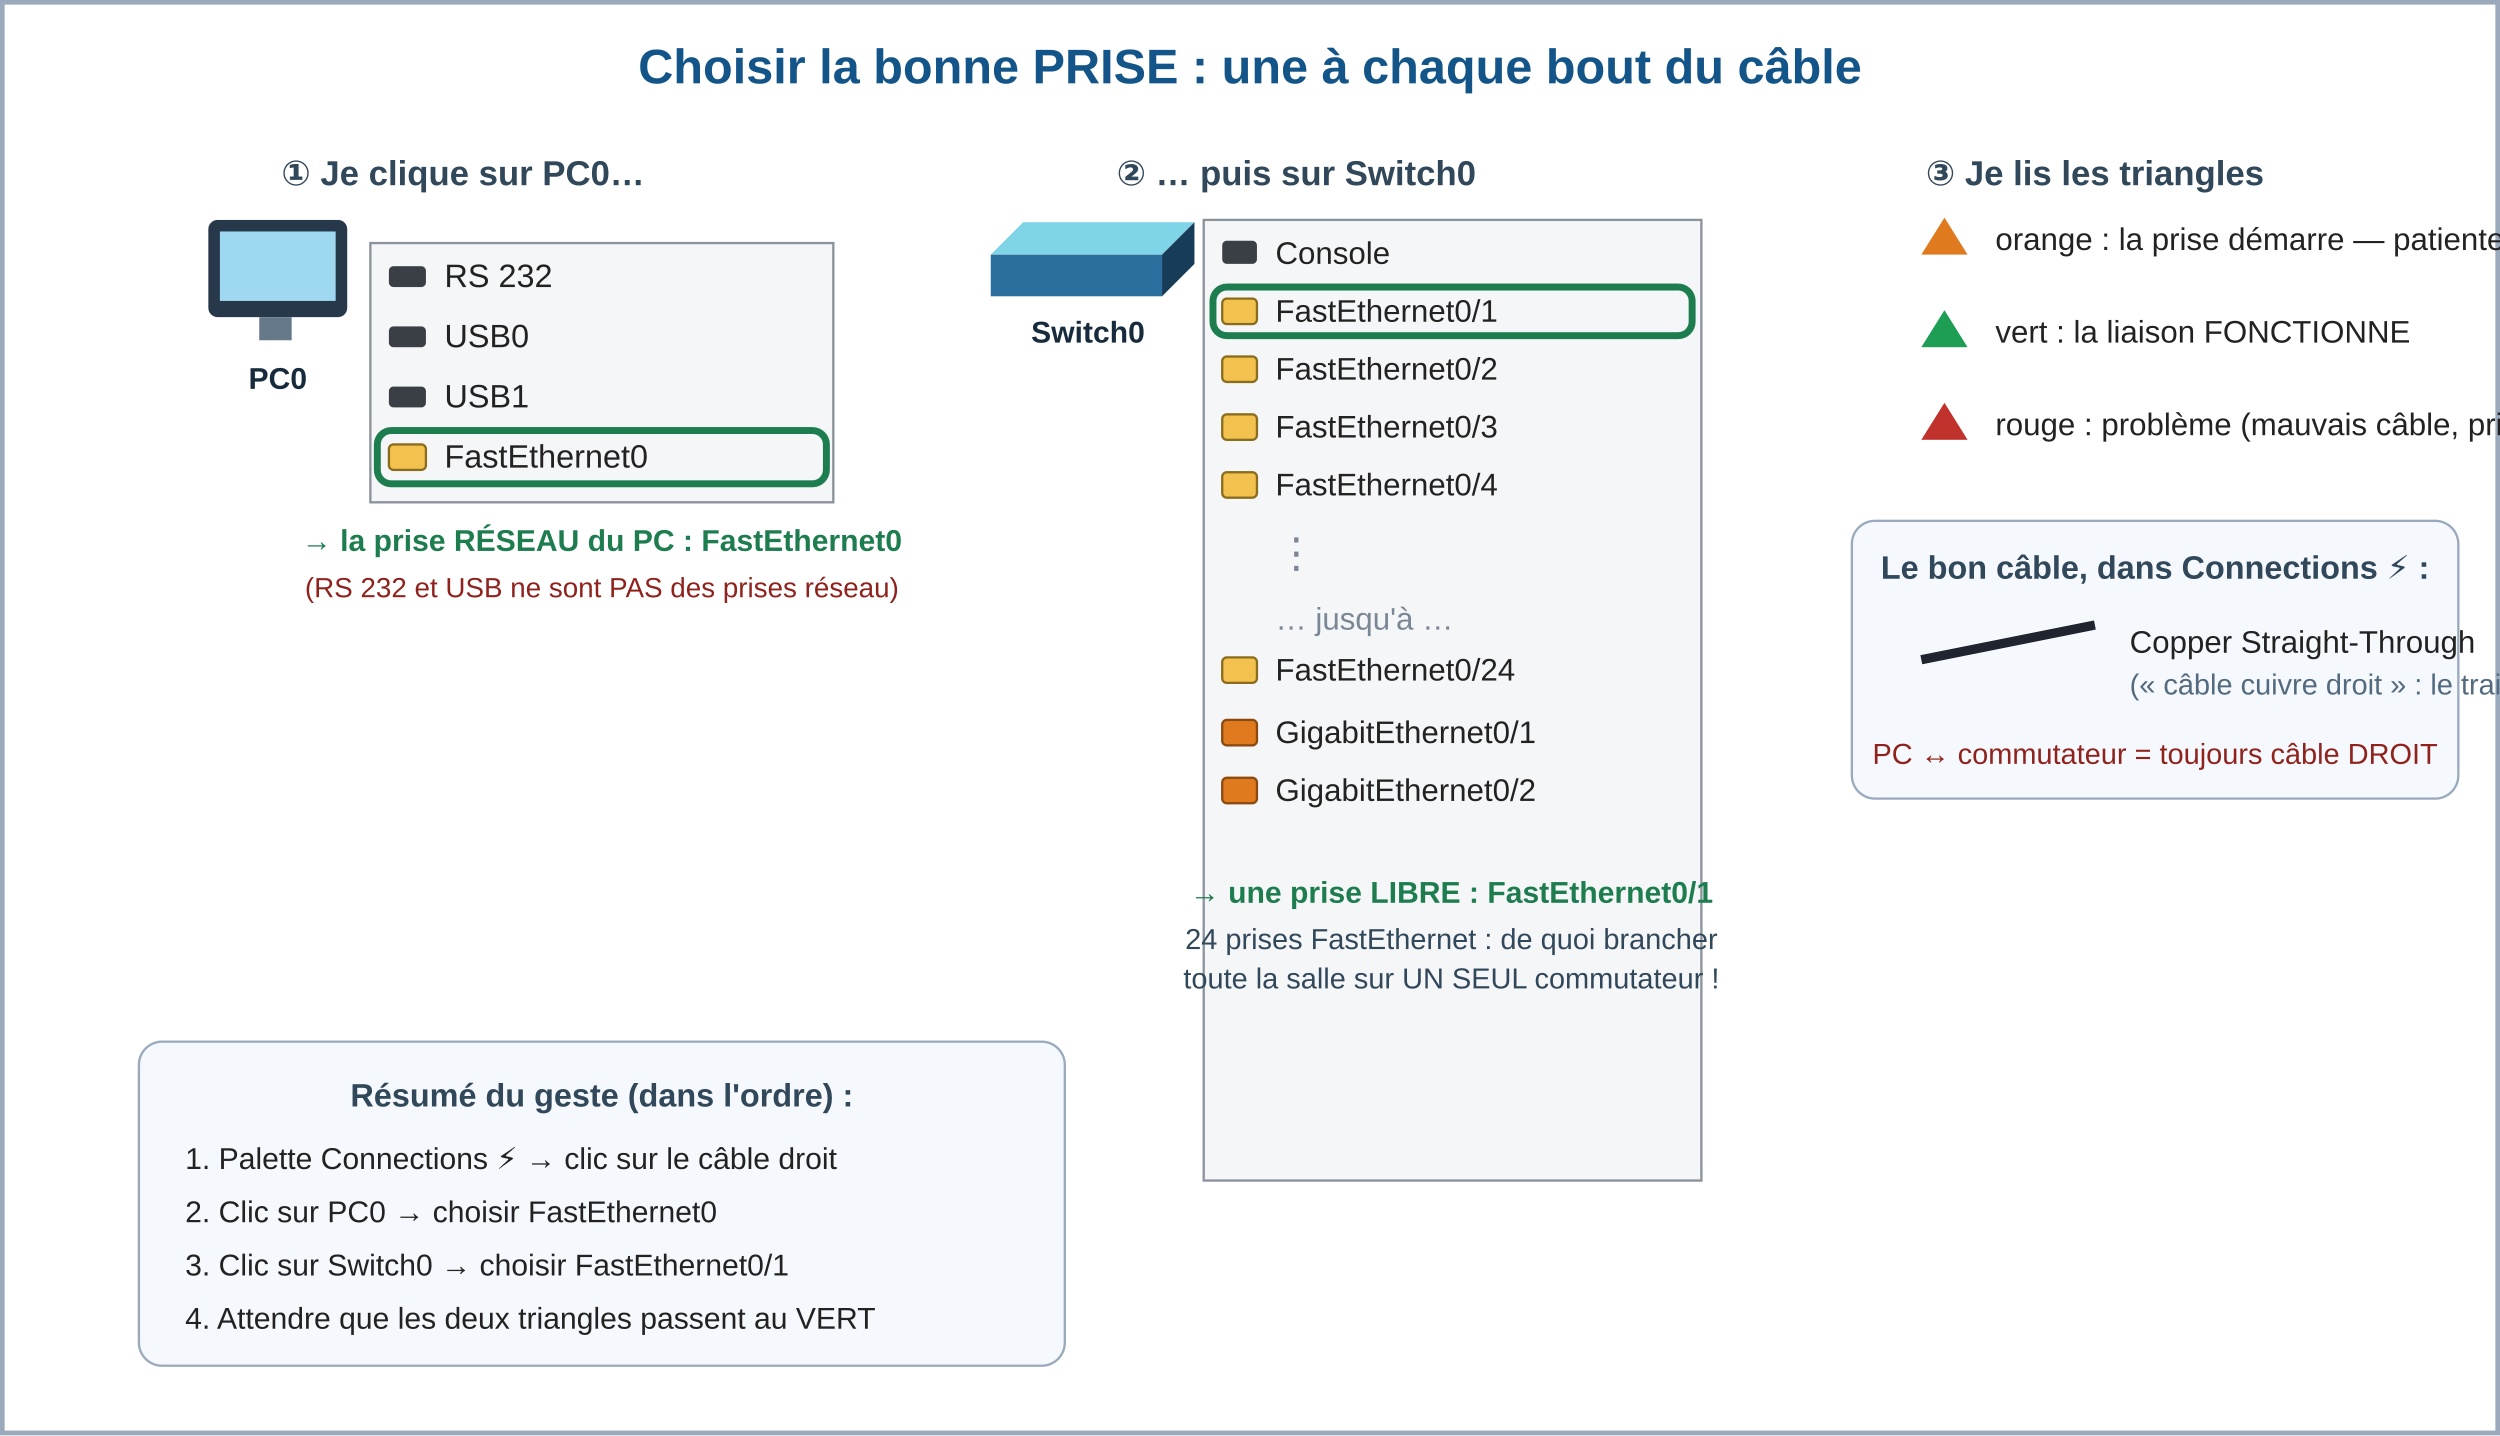
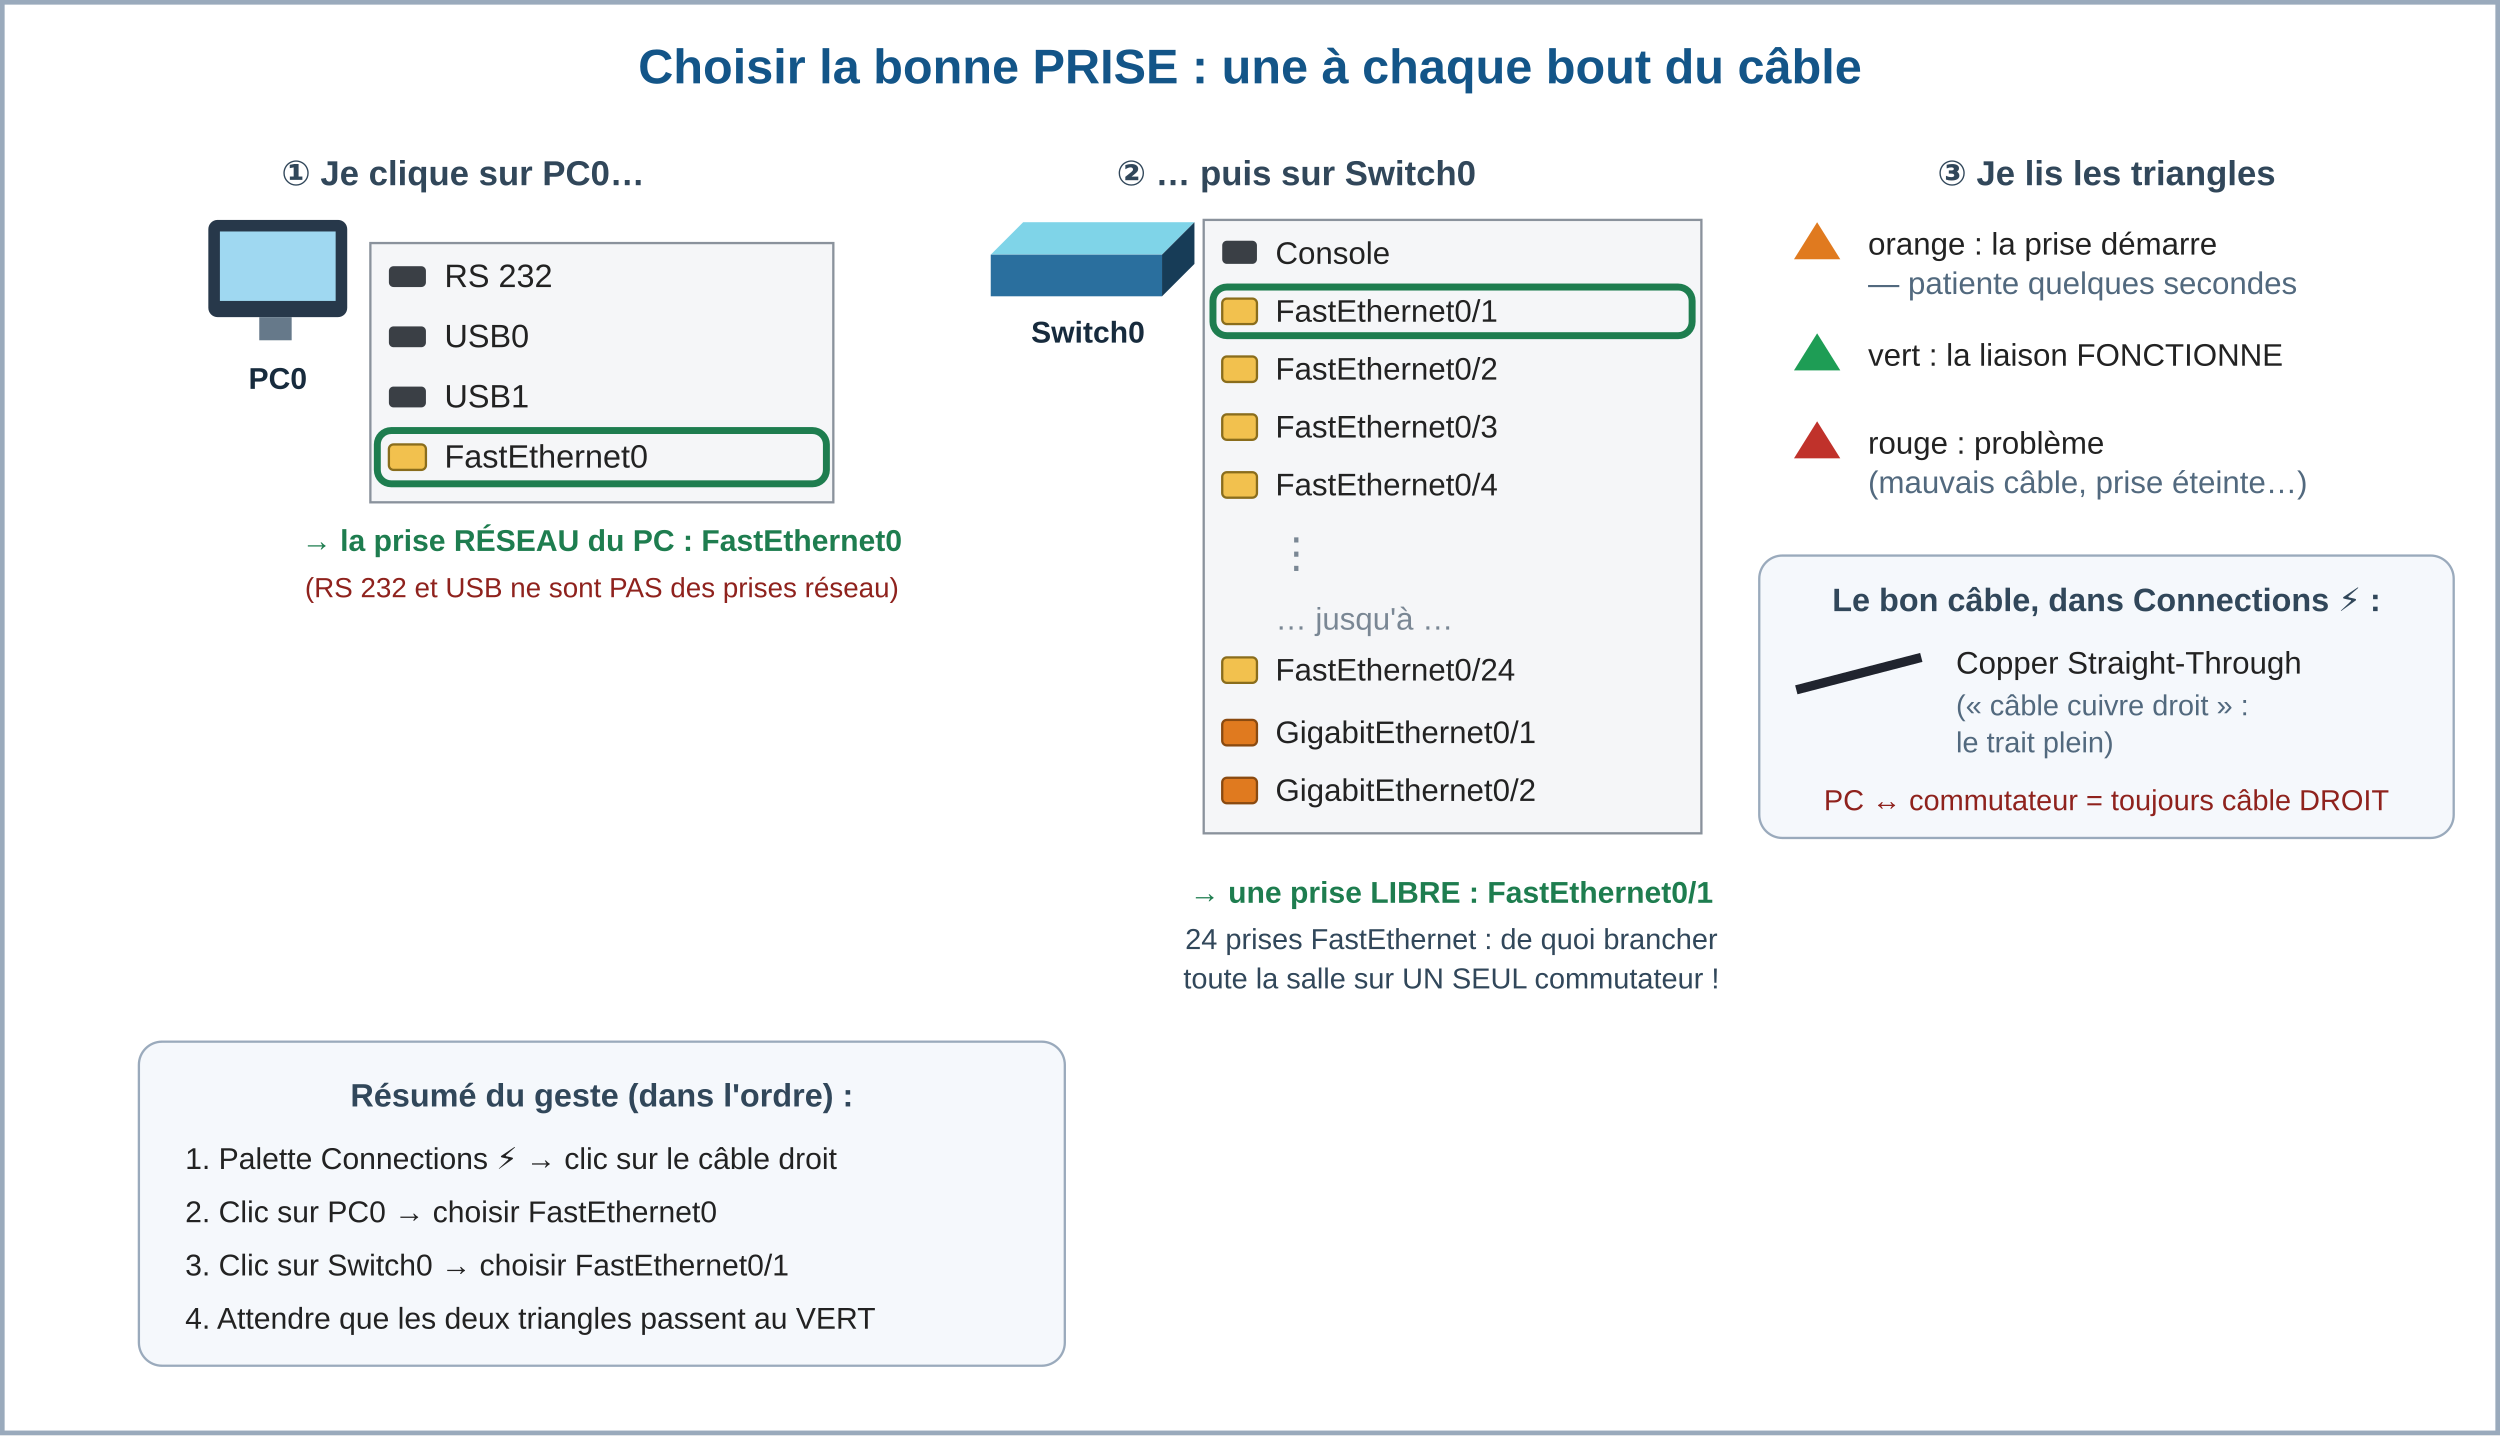
<svg xmlns="http://www.w3.org/2000/svg" viewBox="0 0 1080 620" role="img" aria-labelledby="t d" font-family="Arial, Helvetica, sans-serif">
  <rect width="1080" height="620" fill="#ffffff" />
  <rect x="1" y="1" width="1078" height="618" fill="none" stroke="#9aaabc" stroke-width="2" />
  <text x="540" y="36" text-anchor="middle" font-size="21" font-weight="bold" fill="#135588">Choisir la bonne PRISE : une à chaque bout du câble</text>
  <text x="200" y="80" text-anchor="middle" font-size="15" font-weight="bold" fill="#31475a">① Je clique sur PC0…</text>
  <g>
    <rect x="90" y="95" width="60" height="42" rx="4" fill="#27384a" />
    <rect x="95" y="100" width="50" height="30" fill="#9fd8f1" />
    <rect x="112" y="137" width="14" height="10" fill="#66798a" />
    <text x="120" y="168" text-anchor="middle" font-size="13" font-weight="bold" fill="#172b3d">PC0</text>
  </g>
  <rect x="160" y="105" width="200" height="112" fill="#f5f6f8" stroke="#8a929c" />
  <g font-size="14" fill="#222">
    <rect x="168" y="115" width="16" height="9" rx="2" fill="#3a3f45" />
    <text x="192" y="124">RS 232</text>
    <rect x="168" y="141" width="16" height="9" rx="2" fill="#3a3f45" />
    <text x="192" y="150">USB0</text>
    <rect x="168" y="167" width="16" height="9" rx="2" fill="#3a3f45" />
    <text x="192" y="176">USB1</text>
    <rect x="168" y="192" width="16" height="11" rx="2" fill="#f2c14e" stroke="#8a6d1c" />
    <text x="192" y="202">FastEthernet0</text>
  </g>
  <rect x="163" y="186" width="194" height="23" rx="6" fill="none" stroke="#1e7d4f" stroke-width="3" />
  <text x="260" y="238" text-anchor="middle" font-size="13" fill="#1e7d4f" font-weight="bold">→ la prise RÉSEAU du PC : FastEthernet0</text>
  <text x="260" y="258" text-anchor="middle" font-size="12" fill="#8f221d">(RS 232 et USB ne sont PAS des prises réseau)</text>
  <text x="560" y="80" text-anchor="middle" font-size="15" font-weight="bold" fill="#31475a">② … puis sur Switch0</text>
  <g>
    <polygon points="428,110 502,110 516,96 442,96" fill="#7fd4e8" />
    <polygon points="428,110 502,110 502,128 428,128" fill="#2a6f9e" />
    <polygon points="502,110 516,96 516,114 502,128" fill="#173c57" />
    <text x="470" y="148" text-anchor="middle" font-size="13" font-weight="bold" fill="#172b3d">Switch0</text>
  </g>
-   <rect x="520" y="95" width="215" height="415" fill="#f5f6f8" stroke="#8a929c" />
+   <rect x="520" y="95" width="215" height="265" fill="#f5f6f8" stroke="#8a929c" />
  <g font-size="13.5" fill="#222">
    <rect x="528" y="104" width="15" height="10" rx="2" fill="#3a3f45" />
    <text x="551" y="114">Console</text>
    <rect x="528" y="129" width="15" height="11" rx="2" fill="#f2c14e" stroke="#8a6d1c" />
    <text x="551" y="139">FastEthernet0/1</text>
    <rect x="528" y="154" width="15" height="11" rx="2" fill="#f2c14e" stroke="#8a6d1c" />
    <text x="551" y="164">FastEthernet0/2</text>
    <rect x="528" y="179" width="15" height="11" rx="2" fill="#f2c14e" stroke="#8a6d1c" />
    <text x="551" y="189">FastEthernet0/3</text>
    <rect x="528" y="204" width="15" height="11" rx="2" fill="#f2c14e" stroke="#8a6d1c" />
    <text x="551" y="214">FastEthernet0/4</text>
    <text x="551" y="245" font-size="18" fill="#7a8794">⋮</text>
    <text x="551" y="272" fill="#7a8794">… jusqu'à …</text>
    <rect x="528" y="284" width="15" height="11" rx="2" fill="#f2c14e" stroke="#8a6d1c" />
    <text x="551" y="294">FastEthernet0/24</text>
    <rect x="528" y="311" width="15" height="11" rx="2" fill="#e07a1f" stroke="#8a4a10" />
    <text x="551" y="321">GigabitEthernet0/1</text>
    <rect x="528" y="336" width="15" height="11" rx="2" fill="#e07a1f" stroke="#8a4a10" />
    <text x="551" y="346">GigabitEthernet0/2</text>
  </g>
  <rect x="524" y="124" width="207" height="21" rx="6" fill="none" stroke="#1e7d4f" stroke-width="3" />
  <text x="627" y="390" text-anchor="middle" font-size="13" fill="#1e7d4f" font-weight="bold">→ une prise LIBRE : FastEthernet0/1</text>
  <text x="627" y="410" text-anchor="middle" font-size="12.5" fill="#31475a">24 prises FastEthernet : de quoi brancher</text>
  <text x="627" y="427" text-anchor="middle" font-size="12.5" fill="#31475a">toute la salle sur UN SEUL commutateur !</text>
-   <text x="905" y="80" text-anchor="middle" font-size="15" font-weight="bold" fill="#31475a">③ Je lis les triangles</text>
-   <g>
-     <polygon points="830,110 850,110 840,94" fill="#e07a1f" />
-     <text x="862" y="108" font-size="13.5" fill="#222">orange : la prise démarre — patiente quelques secondes</text>
-     <polygon points="830,150 850,150 840,134" fill="#1e9d55" />
-     <text x="862" y="148" font-size="13.5" fill="#222">vert : la liaison FONCTIONNE</text>
-     <polygon points="830,190 850,190 840,174" fill="#c0322b" />
-     <text x="862" y="188" font-size="13.5" fill="#222">rouge : problème (mauvais câble, prise éteinte…)</text>
+   <text x="910" y="80" text-anchor="middle" font-size="15" font-weight="bold" fill="#31475a">③ Je lis les triangles</text>
+   <g font-size="13.5" fill="#222">
+     <polygon points="775,112 795,112 785,96" fill="#e07a1f" />
+     <text x="807" y="110">orange : la prise démarre</text>
+     <text x="807" y="127" fill="#52697e">— patiente quelques secondes</text>
+     <polygon points="775,160 795,160 785,144" fill="#1e9d55" />
+     <text x="807" y="158">vert : la liaison FONCTIONNE</text>
+     <polygon points="775,198 795,198 785,182" fill="#c0322b" />
+     <text x="807" y="196">rouge : problème</text>
+     <text x="807" y="213" fill="#52697e">(mauvais câble, prise éteinte…)</text>
  </g>
-   <rect x="800" y="225" width="262" height="120" rx="10" fill="#f5f8fc" stroke="#9aaabc" />
-   <text x="931" y="250" text-anchor="middle" font-size="14" font-weight="bold" fill="#31475a">Le bon câble, dans Connections ⚡ :</text>
-   <line x1="830" y1="285" x2="905" y2="270" stroke="#20242e" stroke-width="4" />
-   <text x="920" y="282" font-size="13.5" fill="#222">Copper Straight-Through</text>
-   <text x="920" y="300" font-size="12.5" fill="#52697e">(« câble cuivre droit » : le trait plein)</text>
-   <text x="931" y="330" text-anchor="middle" font-size="12.5" fill="#8f221d">PC ↔ commutateur = toujours câble DROIT</text>
+   <rect x="760" y="240" width="300" height="122" rx="10" fill="#f5f8fc" stroke="#9aaabc" />
+   <text x="910" y="264" text-anchor="middle" font-size="14" font-weight="bold" fill="#31475a">Le bon câble, dans Connections ⚡ :</text>
+   <line x1="776" y1="298" x2="830" y2="284" stroke="#20242e" stroke-width="4" />
+   <text x="845" y="291" font-size="13.5" fill="#222">Copper Straight-Through</text>
+   <text x="845" y="309" font-size="12.5" fill="#52697e">(« câble cuivre droit » :</text>
+   <text x="845" y="325" font-size="12.5" fill="#52697e">le trait plein)</text>
+   <text x="910" y="350" text-anchor="middle" font-size="12.5" fill="#8f221d">PC ↔ commutateur = toujours câble DROIT</text>
  <rect x="60" y="450" width="400" height="140" rx="10" fill="#f5f8fc" stroke="#9aaabc" />
  <text x="260" y="478" text-anchor="middle" font-size="14" font-weight="bold" fill="#31475a">Résumé du geste (dans l'ordre) :</text>
  <g font-size="13" fill="#222">
    <text x="80" y="505">1. Palette Connections ⚡ → clic sur le câble droit</text>
    <text x="80" y="528">2. Clic sur PC0 → choisir FastEthernet0</text>
    <text x="80" y="551">3. Clic sur Switch0 → choisir FastEthernet0/1</text>
    <text x="80" y="574">4. Attendre que les deux triangles passent au VERT</text>
  </g>
</svg>
